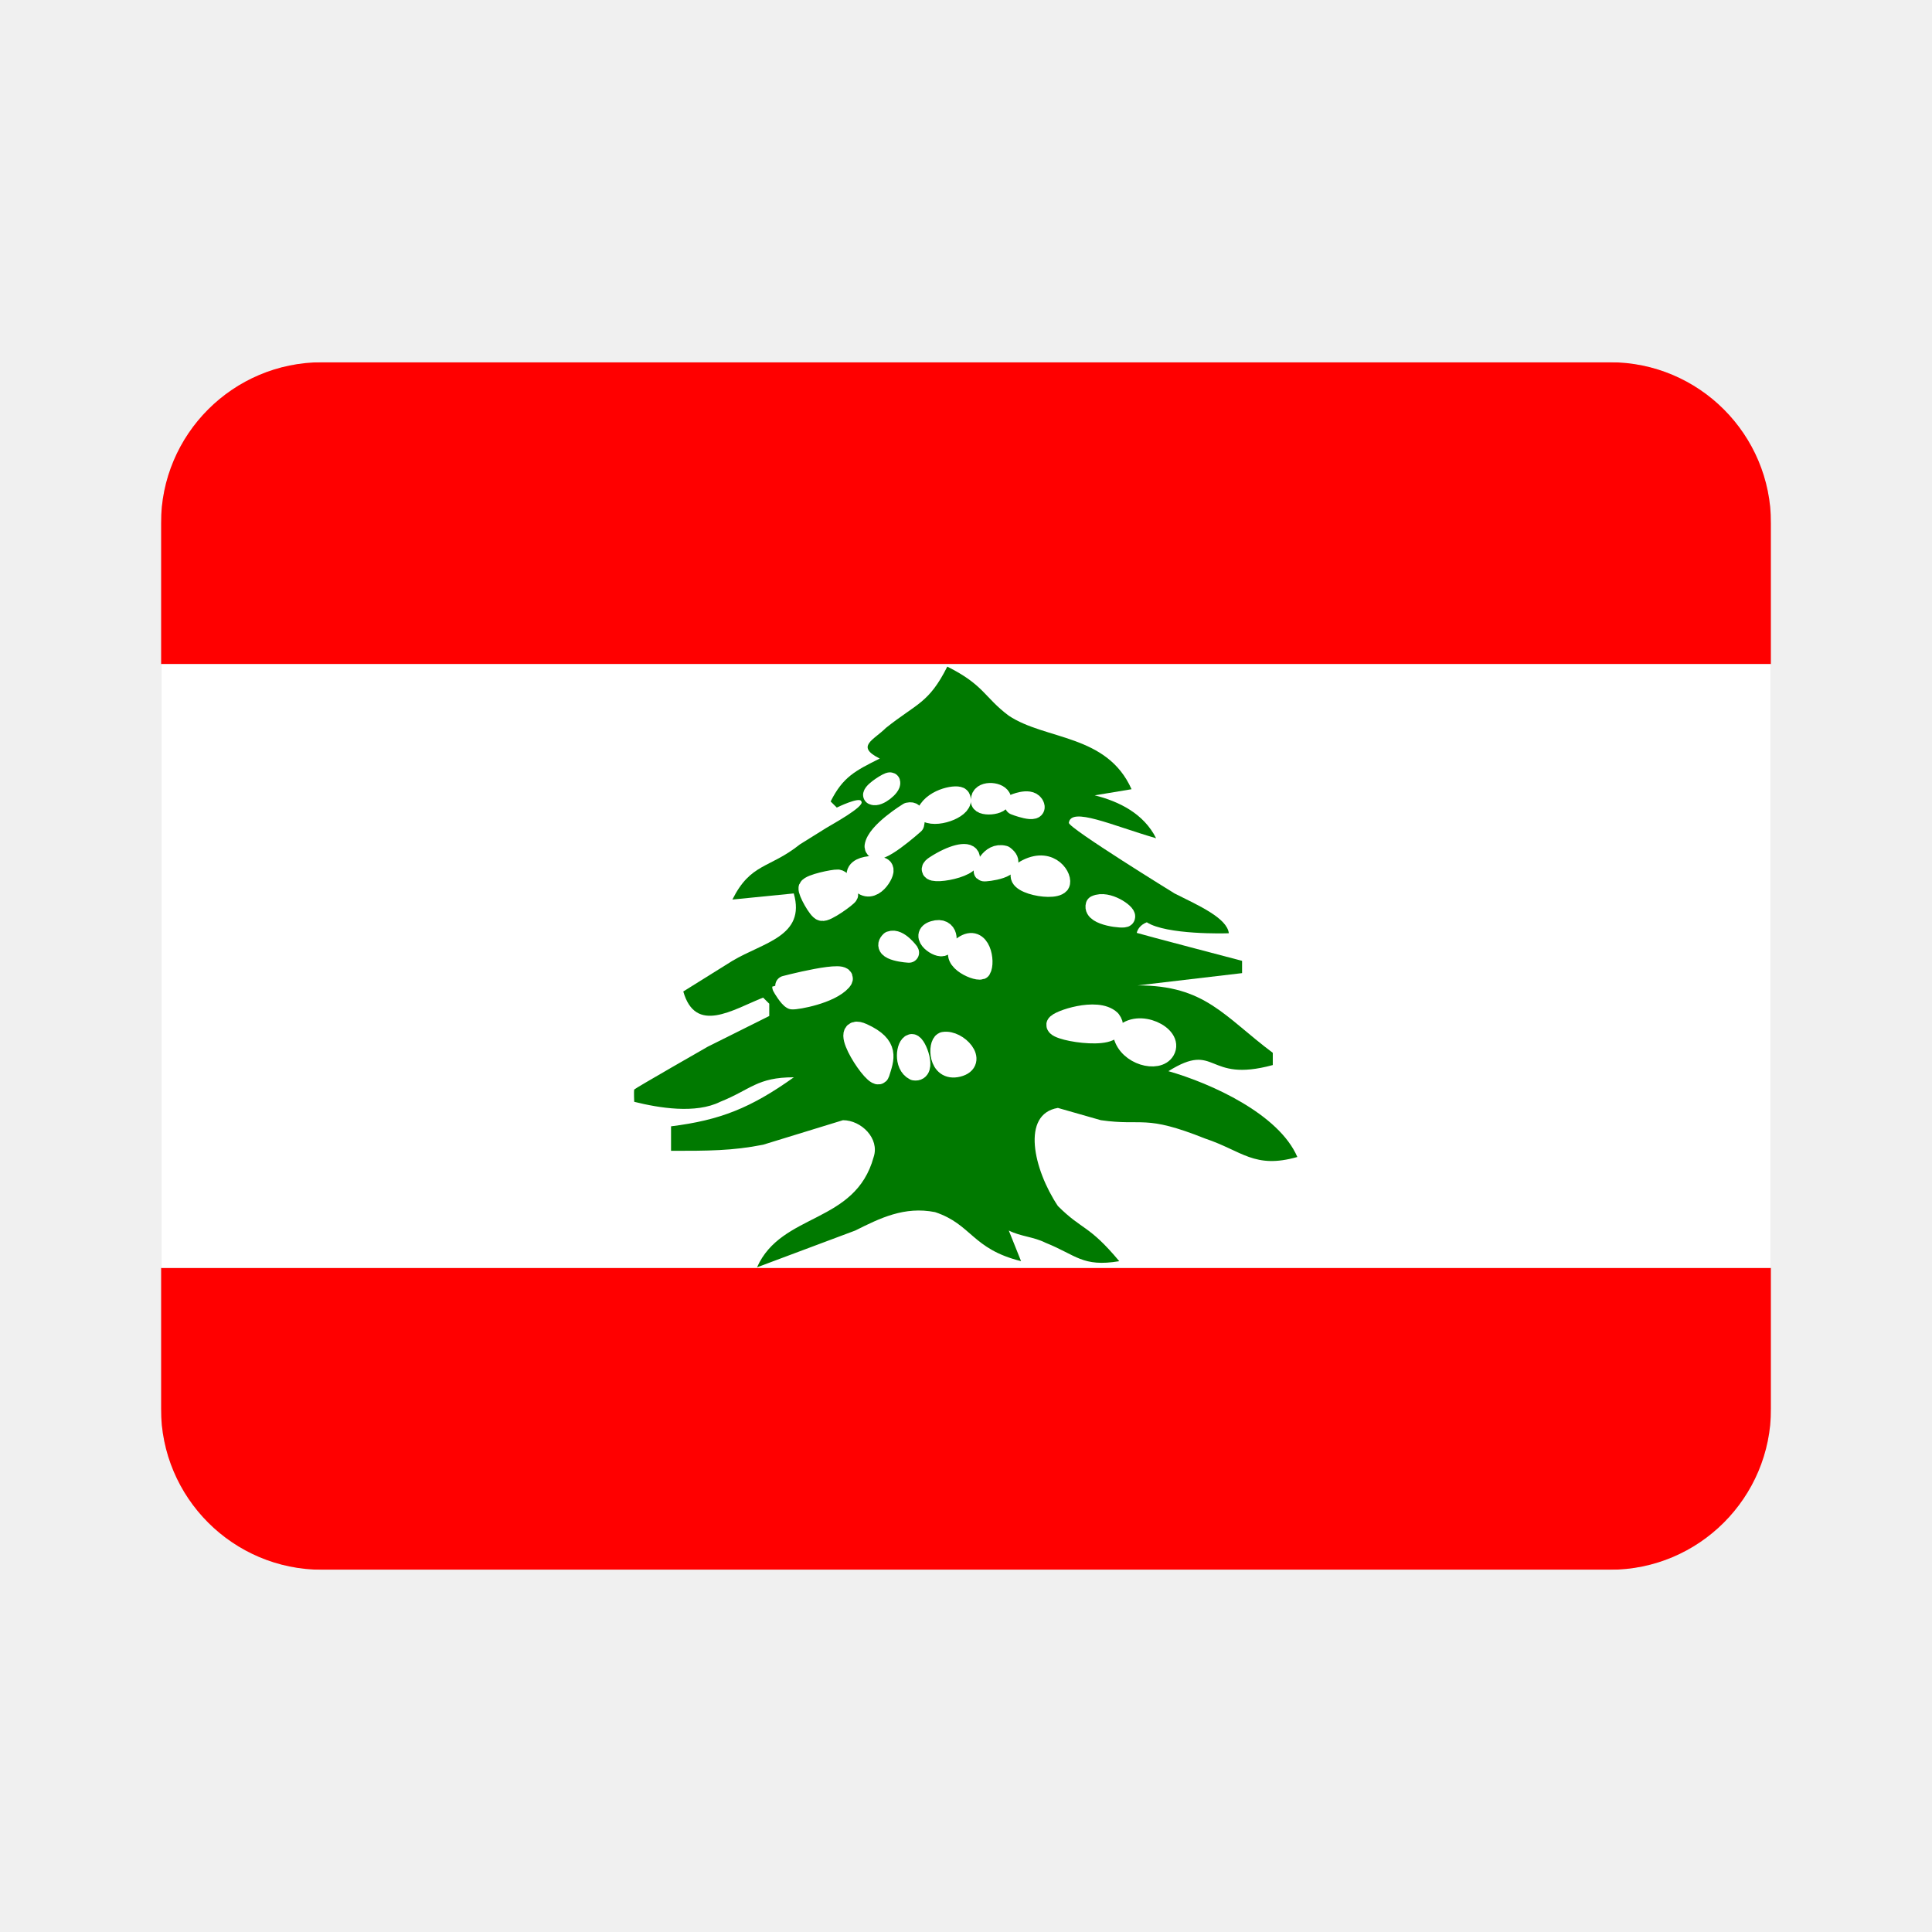
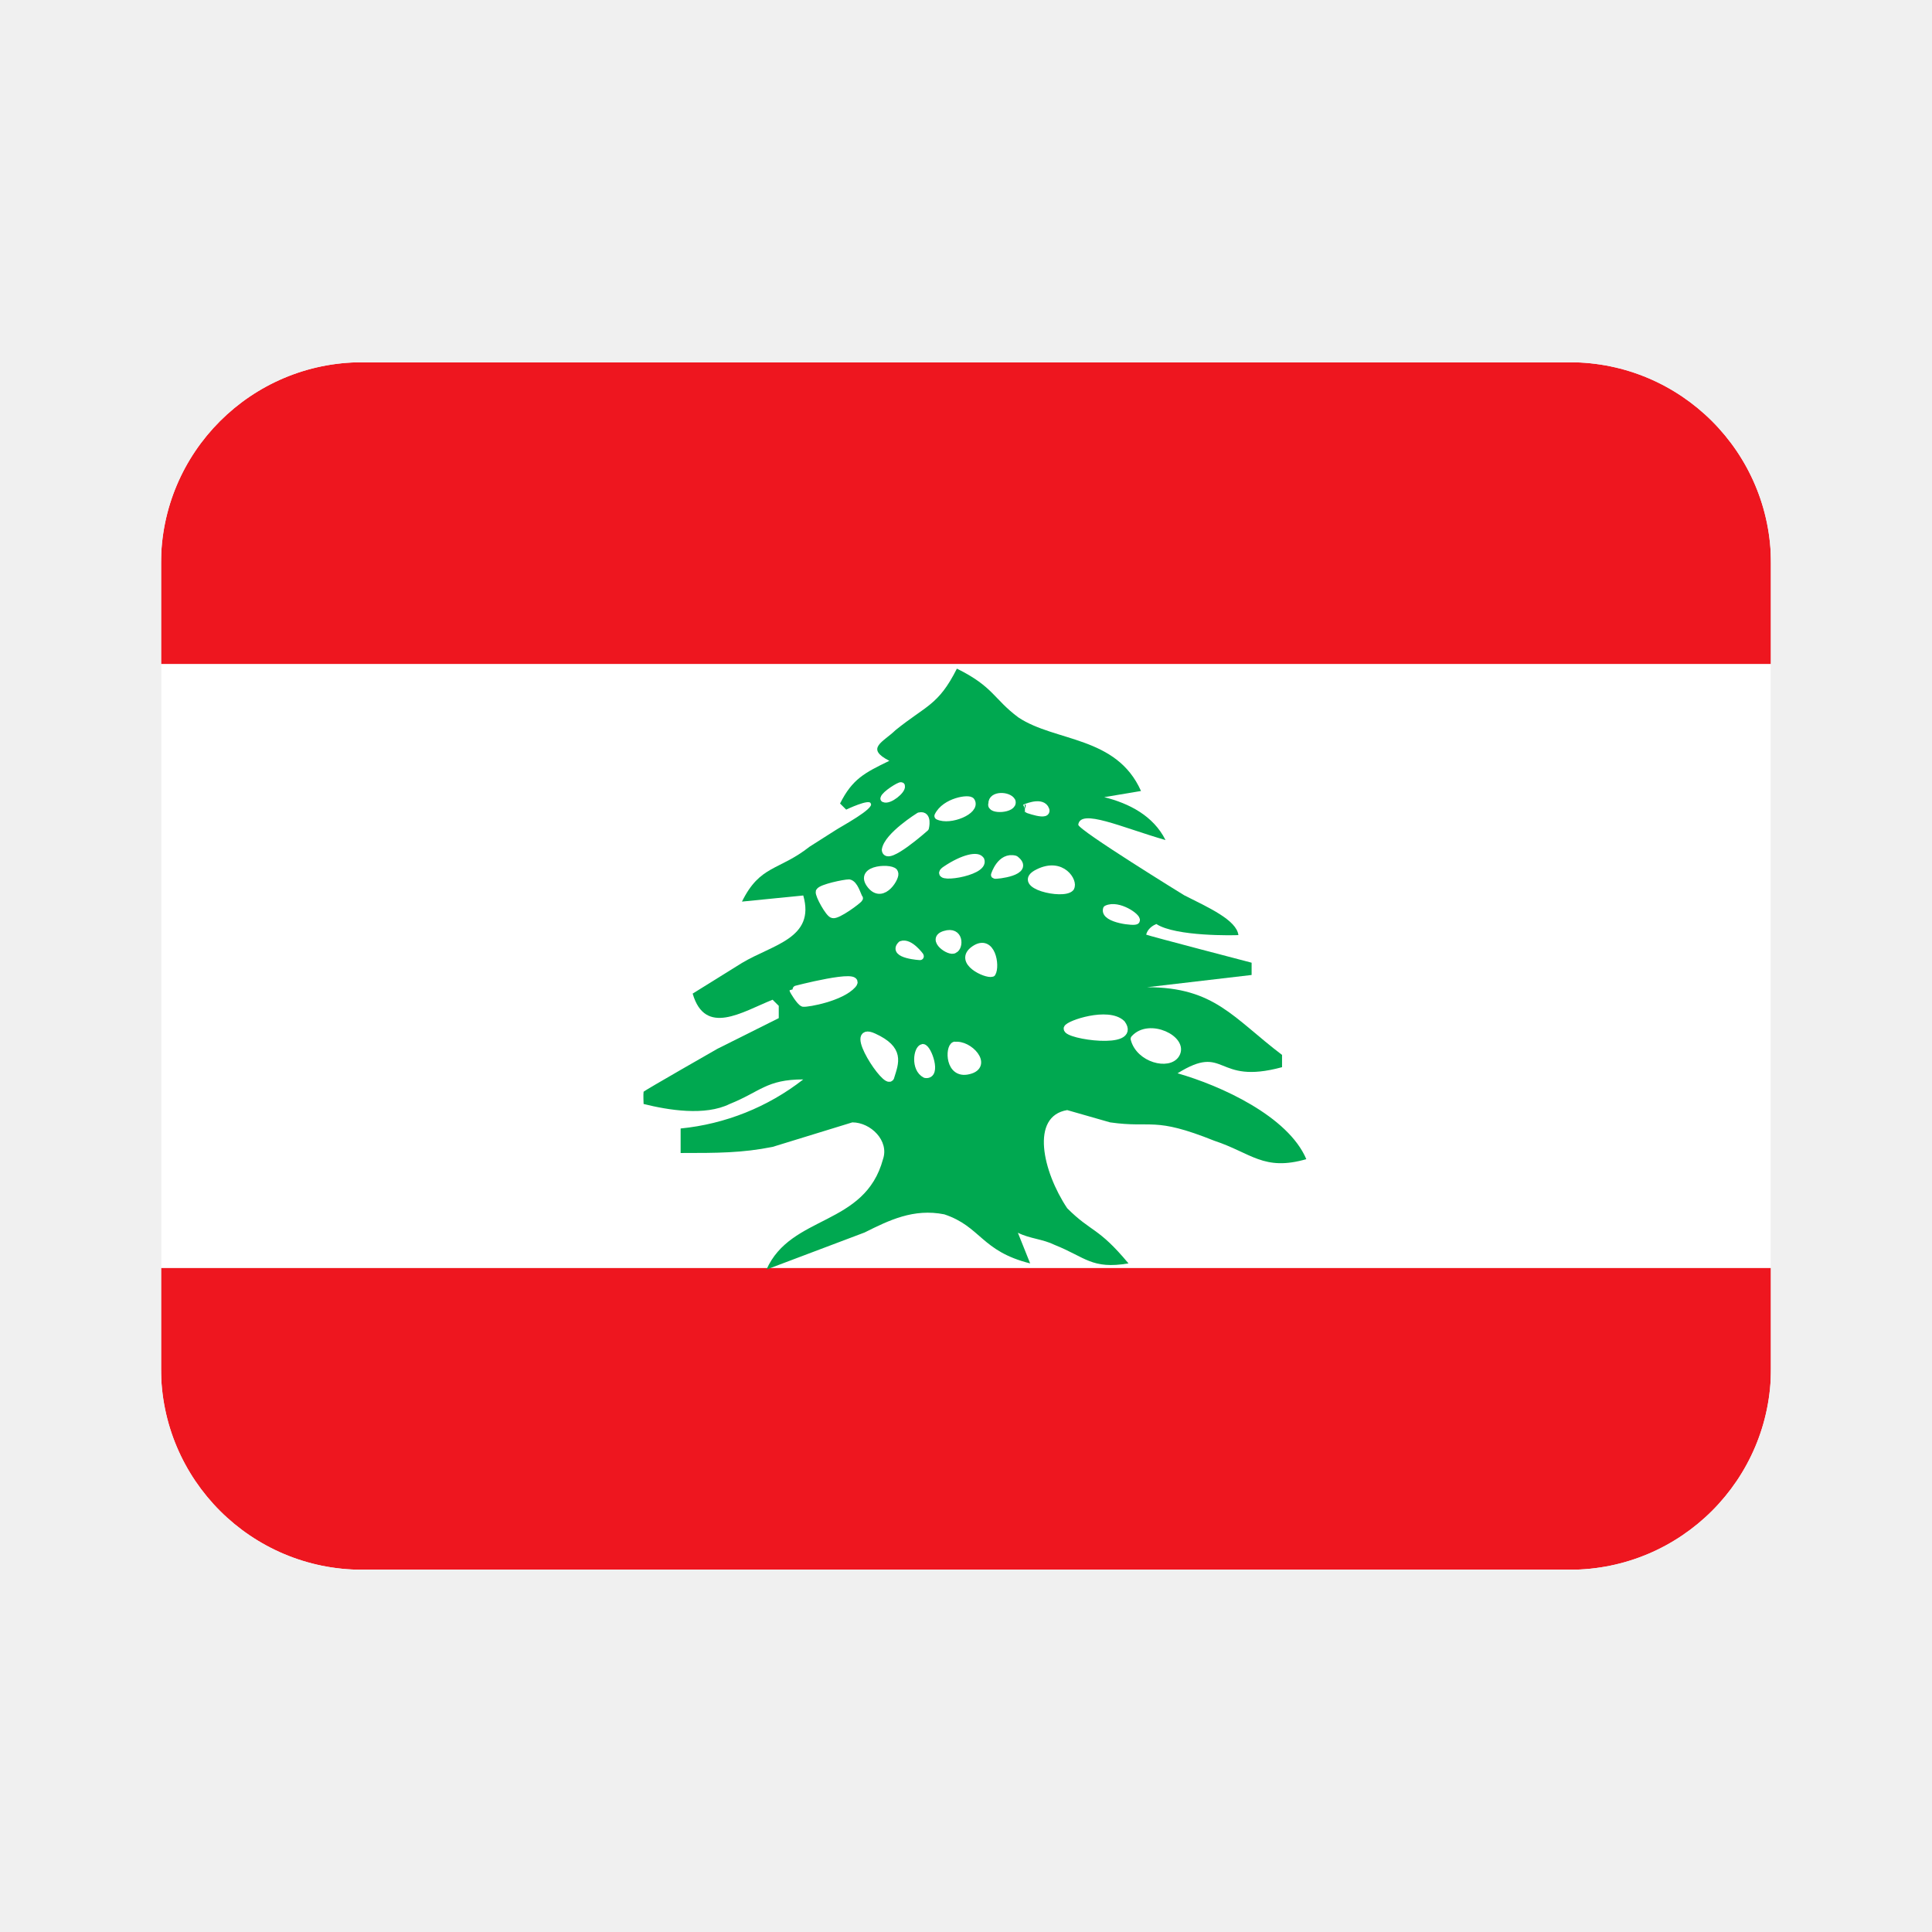
- <svg xmlns="http://www.w3.org/2000/svg" xmlns:xlink="http://www.w3.org/1999/xlink" height="48" viewBox="0 0 48 48" width="48">
-   <defs>
-     <path id="a" d="m8 9h32c2.209 0 4 1.791 4 4v22c0 2.209-1.791 4-4 4h-32c-2.209 0-4-1.791-4-4v-22c0-2.209 1.791-4 4-4z" />
-     <mask id="b" fill="#fff">
-       <use fill="#fff" fill-rule="evenodd" xlink:href="#a" />
+ <svg xmlns="http://www.w3.org/2000/svg" width="48" height="48" viewBox="0 0 48 48" fill="none">
+   <g clip-path="url(#clip0_1911_280)">
+     <mask id="mask0_1911_280" style="mask-type:luminance" maskUnits="userSpaceOnUse" x="4" y="9" width="40" height="30">
+       <path d="M4.002 9H43.998V39H4.002V9Z" fill="white" />
    </mask>
-   </defs>
-   <g fill="none" fill-rule="evenodd">
-     <path d="m0 0h48v48h-48z" />
-     <use fill="#d8d8d8" xlink:href="#a" />
-     <g mask="url(#b)">
-       <g transform="translate(4 9)">
-         <g fill-rule="nonzero">
-           <path d="m0 22.5h40v7.5h-40zm0-22.5h40v7.5h-40z" fill="#f00" />
-           <path d="m0 7.5h40v15h-40z" fill="#fff" />
-           <path d="m19.535 7.562c-.458.914-.763.914-1.525 1.523-.305.305-.763.457-.153.761-.61.305-.915.457-1.22 1.066l.153.152s.58-.284.61-.152c.101.122-.763.589-.875.66-.112.071-.651.406-.651.406-.763.609-1.22.457-1.678 1.371l1.525-.152c.305 1.066-.763 1.218-1.525 1.675l-1.22.761c.305 1.066 1.22.457 1.983.152l.153.152v.305l-1.525.761s-1.801 1.03-1.83 1.066c-.012.055 0 .305 0 .305.61.152 1.525.305 2.136 0 .763-.305.915-.609 1.83-.609-1.068.761-1.83 1.066-3.051 1.218v.609c.915 0 1.525 0 2.288-.152l1.983-.609c.458 0 .915.457.763.914-.458 1.675-2.288 1.371-2.898 2.741l2.441-.914c.61-.305 1.22-.609 1.983-.457.915.304.915.914 2.136 1.218l-.305-.761c.305.152.61.152.915.305.763.305.915.609 1.83.457-.763-.914-.915-.761-1.525-1.371-.61-.914-.915-2.284 0-2.437l1.068.305c1.068.152 1.068-.152 2.593.457.915.305 1.22.761 2.288.457-.458-1.066-2.136-1.827-3.203-2.132 1.22-.761.915.305 2.593-.152v-.304c-1.22-.914-1.678-1.675-3.356-1.675l2.593-.305v-.305s-2.558-.671-2.617-.695c.018-.077.08-.197.25-.263.486.314 1.955.278 2.038.272-.043-.375-.739-.684-1.349-.989 0 0-2.613-1.61-2.626-1.753.052-.408 1.073.065 2.168.382-.305-.609-.915-.914-1.525-1.066l.915-.152c-.61-1.371-2.136-1.218-3.051-1.827-.61-.457-.61-.761-1.525-1.218z" fill="#007900" />
-         </g>
-         <path d="m17.851 17.666c.113-.363.262-.684-.417-.993-.679-.309.34 1.237.417.993zm.804-.726c-.137.018-.209.518.065.654.304.047.054-.648-.065-.654zm.793-.053c-.143.042-.149.744.352.619.501-.125-.006-.678-.352-.619zm.923-1.802c.107-.173-.006-.88-.435-.583-.429.297.298.631.435.583zm-.936-.589c.131-.048.143-.482-.232-.369-.375.113.131.458.232.369zm-.846.172s-.262-.363-.465-.286c-.256.244.483.292.465.286zm-2.906 1.16c.112.01.939-.136 1.225-.458.286-.321-1.472.137-1.472.143 0 .006.166.284.247.314zm8.268-2.048c.043-.076-.44-.42-.728-.285-.074.254.725.337.728.285zm-1.627-.819c.089-.131-.208-.666-.804-.369-.596.297.626.577.804.369zm-1.883-.315s.149-.482.506-.387c.405.309-.489.405-.506.387zm-.352-.363c-.054-.137-.429-.053-.858.226-.429.28.989.083.858-.226zm1.096-1.297s.382-.171.495 0c.161.256-.5.006-.495 0zm-.321-.168c-.077-.155-.5-.169-.49.054-.071.175.55.142.49-.054zm-1.008.001c-.042-.089-.643.002-.822.363.287.14.953-.137.822-.363zm-1.287.369s-.792.484-.84.839c.024.306.983-.553.983-.553s.083-.339-.143-.286zm-.876-.44c.022-.098.391-.326.423-.309.03.099-.301.368-.423.309zm.25 1.85c.018-.143-.941-.131-.578.309.303.369.644-.244.578-.309zm-.873.632c-.05-.097-.122-.354-.253-.377-.107-.006-.684.113-.728.211-.024.077.239.553.328.565.101.042.635-.35.653-.398zm5.176 3.229c.03-.101 1.01-.44 1.349-.116.399.547-1.372.288-1.349.116zm2.694.64c.215-.364-.66-.794-1.031-.379.127.499.857.68 1.031.379z" style="stroke:#fff;stroke-width:.5;fill:#fff;fill-rule:evenodd;stroke-linecap:round;stroke-linejoin:round" />
-       </g>
+     <g mask="url(#mask0_1911_280)">
+       <path fill-rule="evenodd" clip-rule="evenodd" d="M1.5 31.5H46.5V39H1.5V31.5ZM1.5 9H46.5V16.5H1.5V9Z" fill="#EE161F" />
+       <path fill-rule="evenodd" clip-rule="evenodd" d="M1.5 16.5H46.5V31.5H1.5V16.5Z" fill="white" />
+       <path d="M23.771 16.617C23.314 17.525 23.01 17.525 22.248 18.141C21.943 18.439 21.486 18.592 22.096 18.902C21.48 19.201 21.176 19.354 20.871 19.963L21.023 20.115C21.023 20.115 21.609 19.834 21.633 19.963C21.738 20.086 20.871 20.549 20.76 20.625L20.115 21.035C19.348 21.639 18.885 21.486 18.434 22.4L19.957 22.248C20.262 23.314 19.195 23.467 18.434 23.924L17.209 24.686C17.52 25.752 18.434 25.143 19.195 24.838L19.348 24.99V25.295L17.824 26.057C17.824 26.057 16.02 27.088 15.99 27.123C15.979 27.182 15.99 27.428 15.99 27.428C16.6 27.58 17.514 27.732 18.129 27.428C18.891 27.123 19.043 26.818 19.957 26.818C19.077 27.505 18.021 27.927 16.91 28.037V28.646C17.824 28.646 18.434 28.646 19.195 28.494L21.176 27.885C21.633 27.885 22.096 28.342 21.938 28.799C21.486 30.475 19.652 30.17 19.043 31.541L21.48 30.621C22.09 30.316 22.699 30.018 23.461 30.17C24.375 30.475 24.375 31.084 25.594 31.389L25.289 30.627C25.594 30.779 25.898 30.779 26.209 30.932C26.971 31.236 27.123 31.541 28.037 31.389C27.275 30.475 27.123 30.627 26.514 30.018C25.904 29.104 25.594 27.732 26.514 27.58L27.58 27.885C28.646 28.037 28.646 27.732 30.17 28.342C31.09 28.646 31.395 29.104 32.455 28.799C32.004 27.732 30.328 26.971 29.256 26.666C30.48 25.904 30.17 26.971 31.852 26.514V26.209C30.639 25.289 30.176 24.527 28.5 24.527L31.096 24.223V23.918C31.096 23.918 28.535 23.25 28.477 23.221C28.494 23.145 28.559 23.027 28.729 22.957C29.215 23.273 30.68 23.238 30.768 23.232C30.721 22.857 30.023 22.547 29.42 22.242C29.42 22.242 26.801 20.631 26.789 20.49C26.842 20.08 27.861 20.555 28.957 20.871C28.652 20.262 28.043 19.957 27.434 19.805L28.348 19.652C27.738 18.281 26.215 18.434 25.301 17.824C24.686 17.367 24.686 17.062 23.771 16.611V16.617Z" fill="#00A850" />
+       <path fill-rule="evenodd" clip-rule="evenodd" d="M22.125 26.753C22.236 26.395 22.383 26.073 21.703 25.763C21.023 25.452 22.043 26.999 22.125 26.759V26.753ZM22.928 26.032C22.793 26.05 22.717 26.548 22.992 26.689C23.297 26.735 23.051 26.038 22.928 26.032ZM23.719 25.974C23.578 26.02 23.572 26.724 24.07 26.595C24.574 26.472 24.07 25.921 23.719 25.98V25.974ZM24.645 24.175C24.75 23.999 24.639 23.296 24.211 23.589C23.777 23.888 24.504 24.222 24.645 24.175ZM23.707 23.589C23.842 23.536 23.854 23.102 23.473 23.22C23.104 23.331 23.607 23.677 23.707 23.589ZM22.863 23.759C22.863 23.759 22.6 23.395 22.395 23.472C22.143 23.718 22.881 23.765 22.863 23.759ZM19.957 24.919C20.068 24.931 20.895 24.784 21.182 24.462C21.469 24.14 19.711 24.597 19.711 24.602C19.711 24.608 19.875 24.89 19.957 24.919ZM28.225 22.868C28.266 22.792 27.785 22.452 27.498 22.587C27.422 22.839 28.225 22.921 28.225 22.868ZM26.596 22.048C26.689 21.919 26.391 21.386 25.793 21.685C25.195 21.977 26.42 22.259 26.596 22.054V22.048ZM24.715 21.737C24.715 21.737 24.861 21.257 25.219 21.351C25.629 21.661 24.732 21.755 24.715 21.737ZM24.363 21.374C24.305 21.239 23.936 21.315 23.508 21.602C23.074 21.878 24.492 21.685 24.363 21.368V21.374ZM25.459 20.079C25.459 20.079 25.84 19.903 25.957 20.079C26.115 20.331 25.453 20.079 25.459 20.079ZM25.137 19.909C25.061 19.757 24.639 19.739 24.65 19.968C24.58 20.143 25.201 20.108 25.137 19.909ZM24.129 19.909C24.088 19.821 23.484 19.909 23.309 20.272C23.602 20.413 24.264 20.138 24.129 19.909ZM22.84 20.278C22.84 20.278 22.055 20.765 22.002 21.116C22.025 21.421 22.986 20.565 22.986 20.565C22.986 20.565 23.068 20.226 22.846 20.278H22.84ZM21.967 19.839C21.99 19.739 22.359 19.511 22.389 19.528C22.418 19.628 22.09 19.897 21.967 19.839ZM22.219 21.69C22.236 21.544 21.281 21.556 21.639 21.995C21.943 22.364 22.283 21.755 22.219 21.69ZM21.34 22.317C21.293 22.224 21.223 21.966 21.094 21.942C20.982 21.942 20.408 22.06 20.361 22.153C20.338 22.23 20.602 22.704 20.689 22.716C20.795 22.757 21.328 22.364 21.346 22.317H21.34ZM26.52 25.552C26.549 25.446 27.533 25.112 27.867 25.435C28.266 25.98 26.496 25.727 26.52 25.552ZM29.215 26.19C29.432 25.827 28.553 25.393 28.184 25.81C28.312 26.308 29.039 26.489 29.215 26.19Z" fill="white" stroke="white" stroke-width="0.188" stroke-linecap="round" stroke-linejoin="round" />
    </g>
  </g>
+   <defs>
+     <clipPath id="clip0_1911_280">
+       <rect x="4" y="9" width="40" height="30" rx="5" fill="white" />
+     </clipPath>
+   </defs>
</svg>
